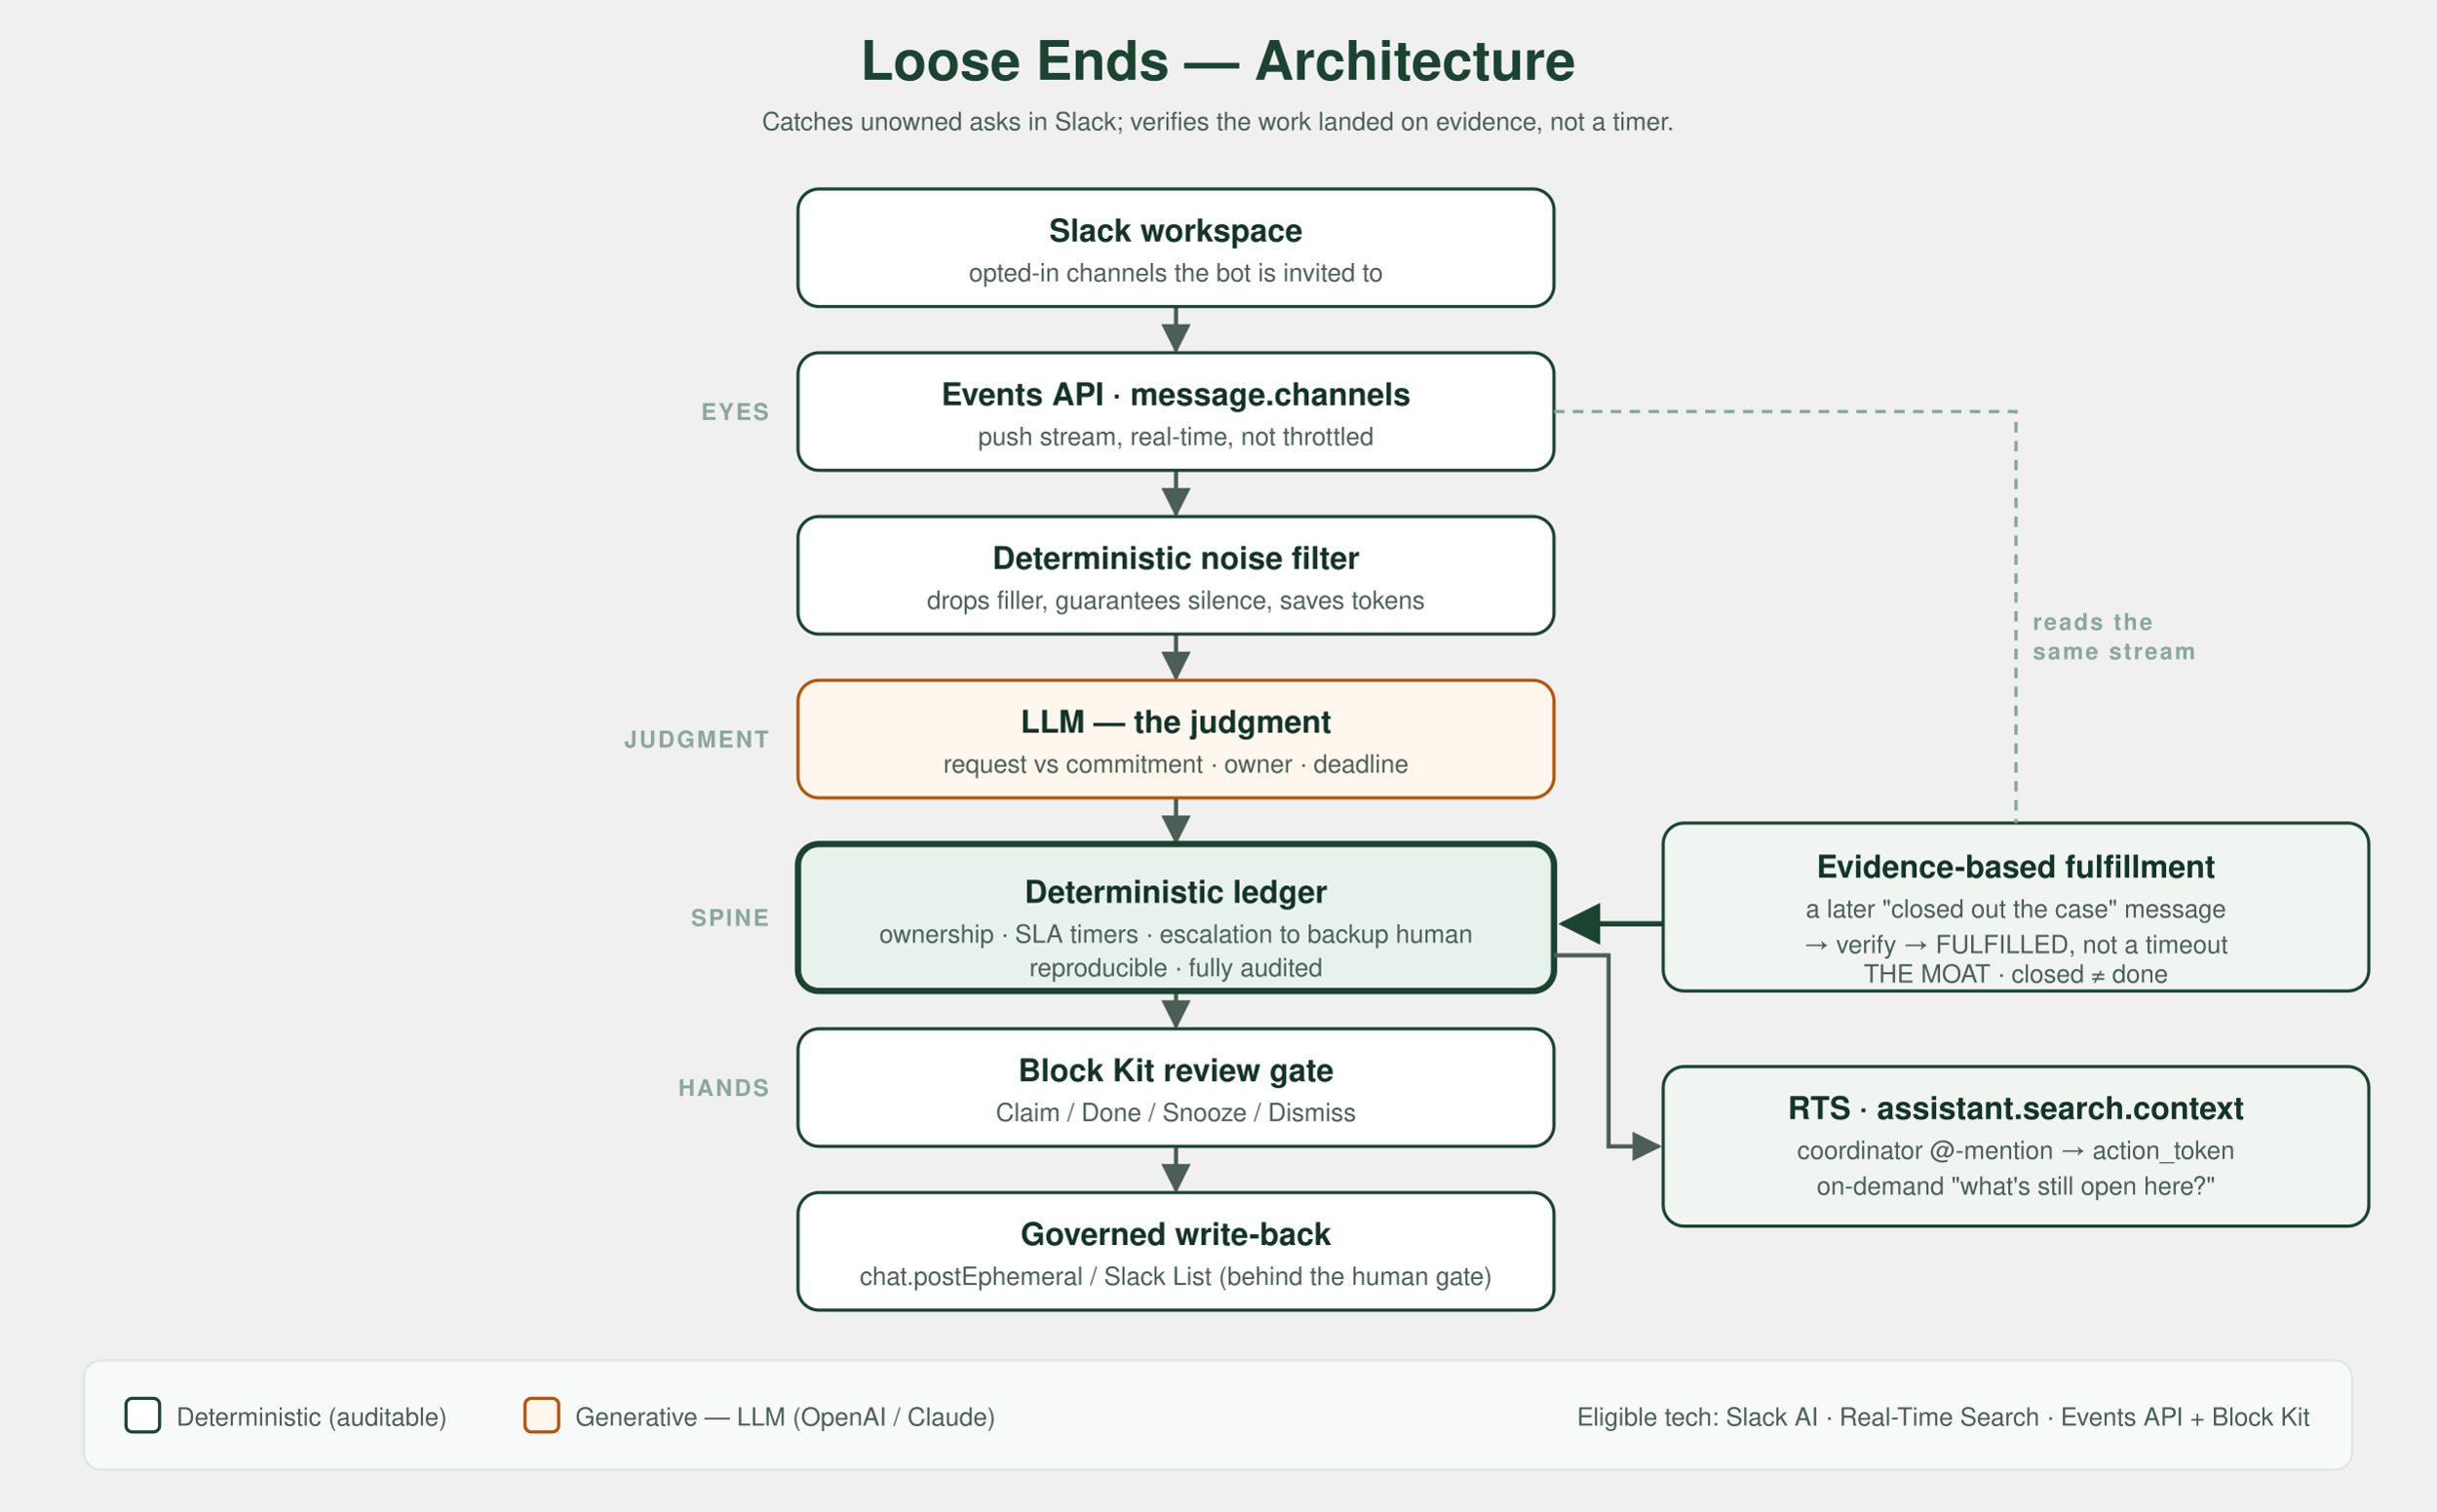
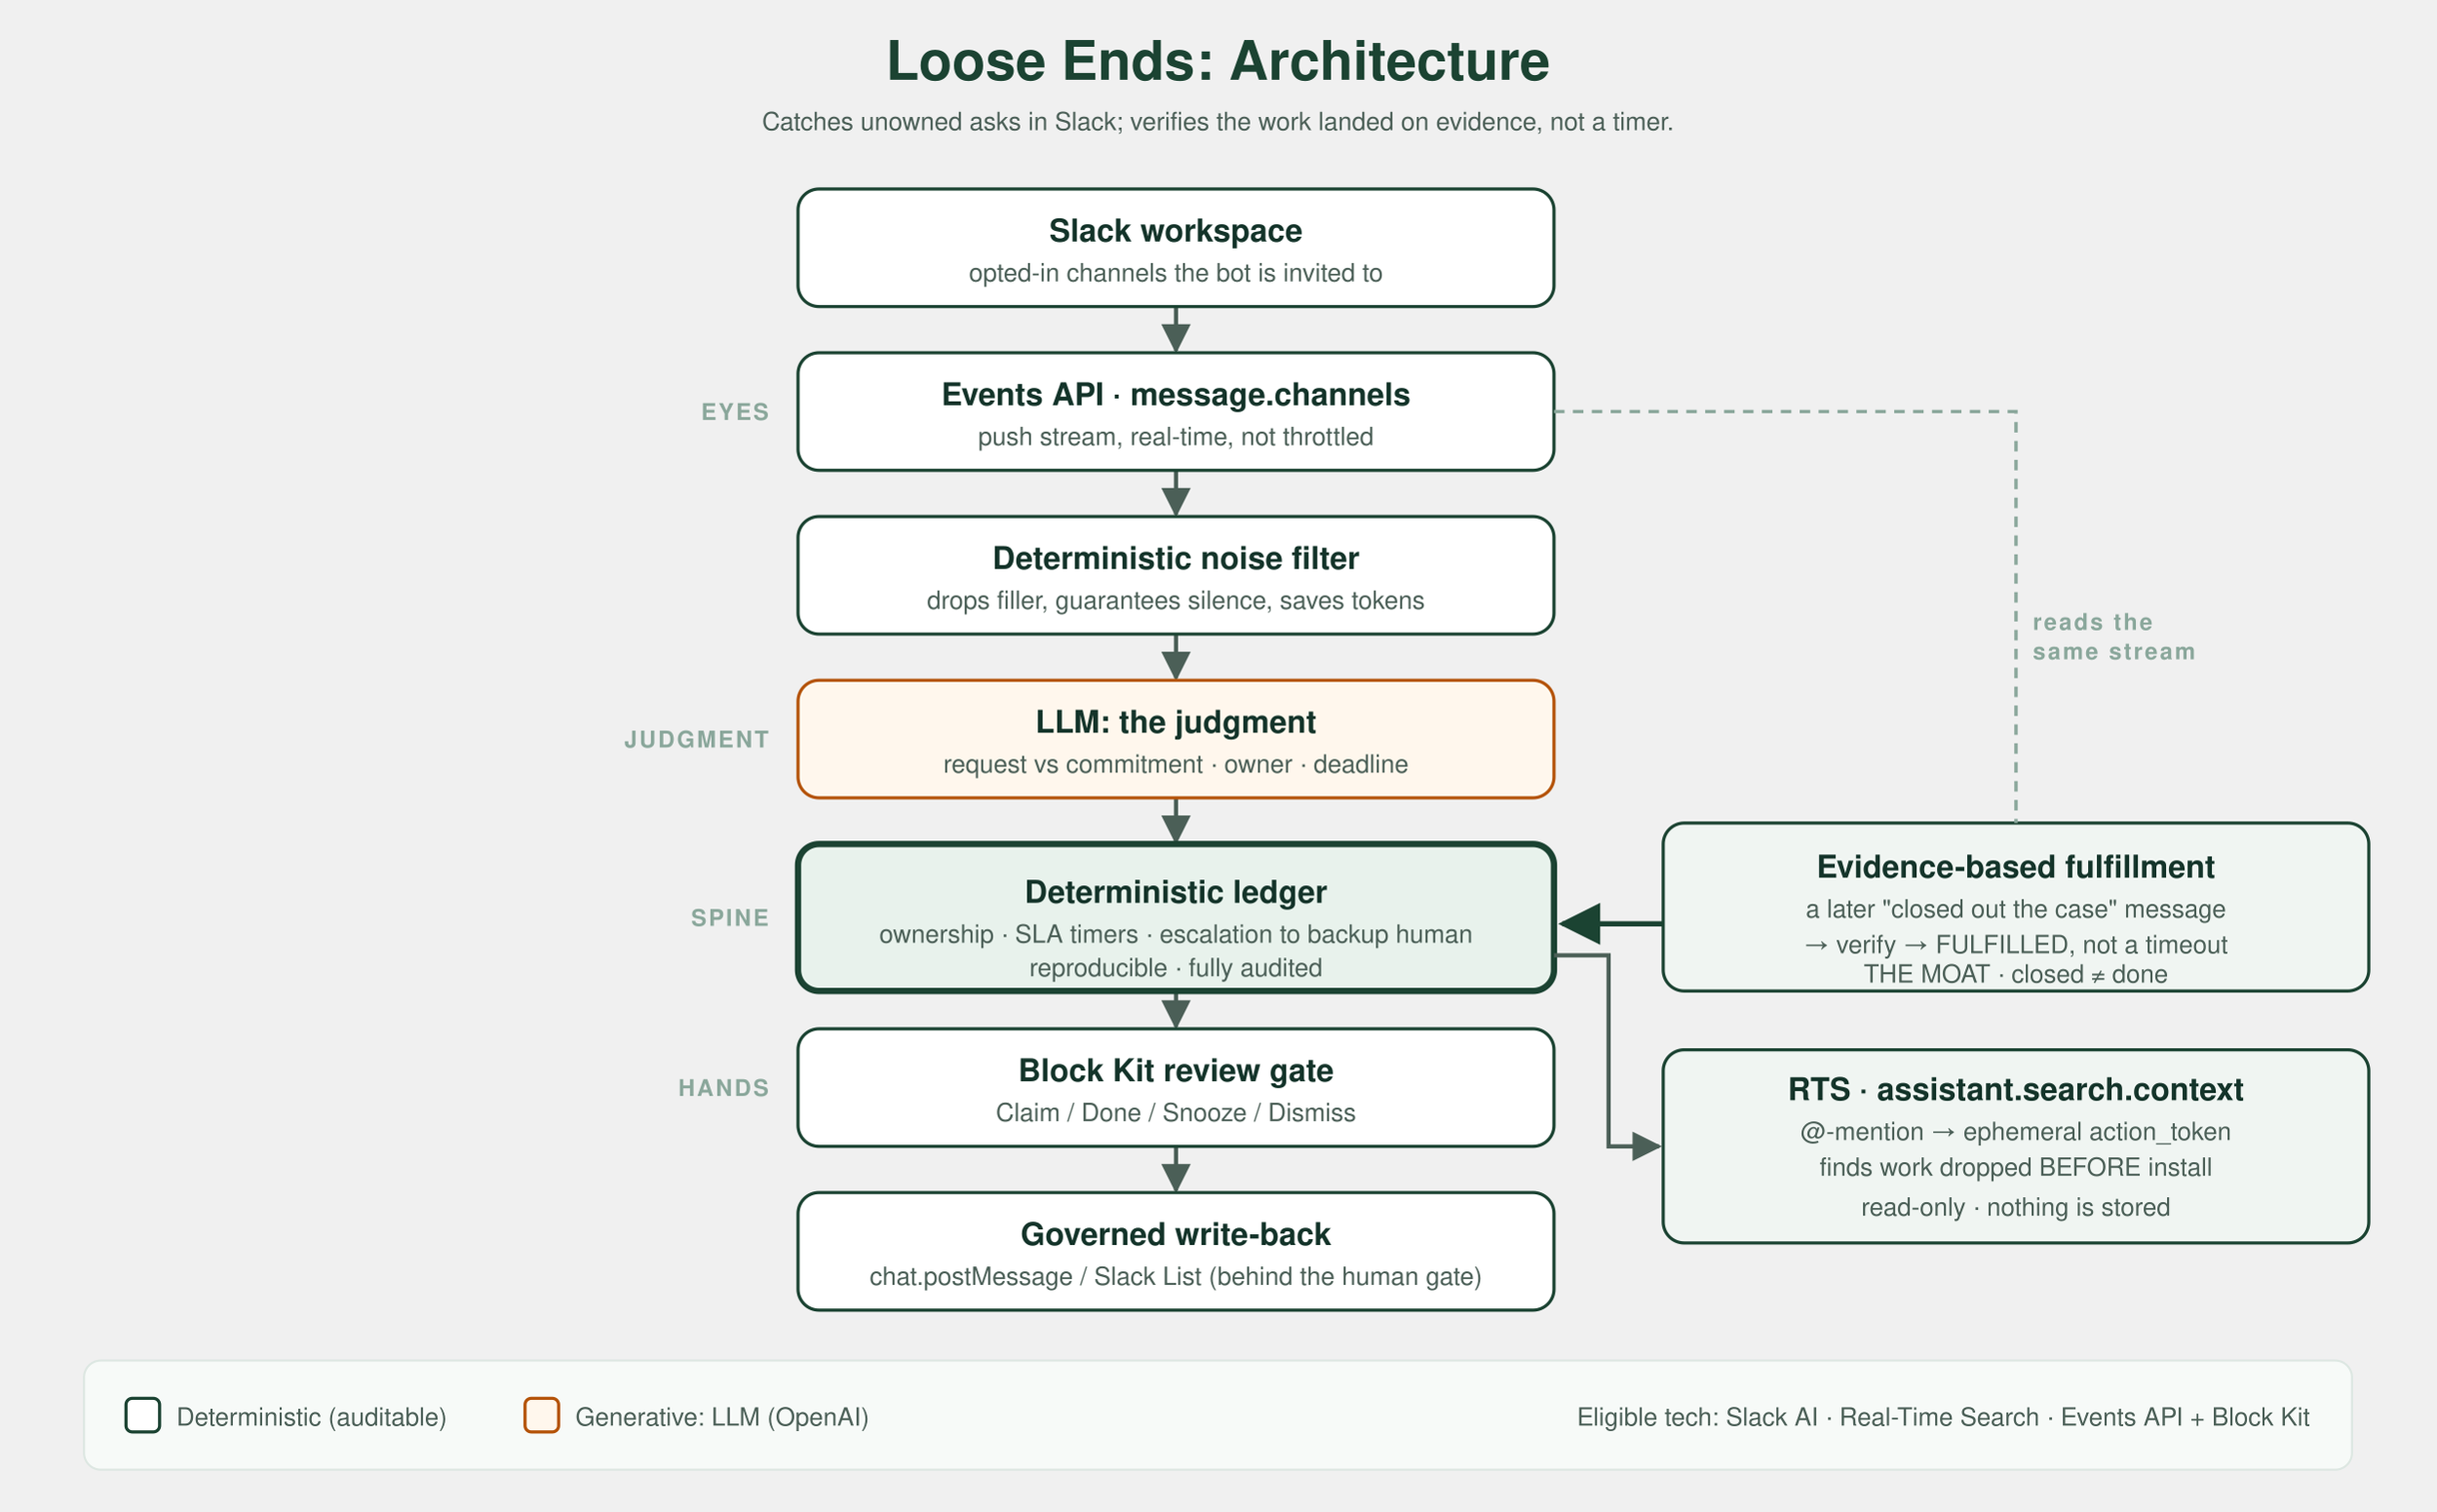
<svg xmlns="http://www.w3.org/2000/svg" viewBox="0 0 1160 720" font-family="Segoe UI, Helvetica, Arial, sans-serif">
  <defs>
    <marker id="arrow" viewBox="0 0 10 10" refX="9" refY="5" markerWidth="7" markerHeight="7" orient="auto-start-reverse">
      <path d="M0,0 L10,5 L0,10 z" fill="#4b5f57" />
    </marker>
    <marker id="arrowMoat" viewBox="0 0 10 10" refX="9" refY="5" markerWidth="8" markerHeight="8" orient="auto-start-reverse">
      <path d="M0,0 L10,5 L0,10 z" fill="#1b4332" />
    </marker>
    <style>
      .box{fill:#ffffff;stroke:#1b4332;stroke-width:1.5;}
      .gen{fill:#fff7ed;stroke:#b45309;stroke-width:1.5;}
      .ledger{fill:#e8f2ec;stroke:#1b4332;stroke-width:3;}
      .side{fill:#f0f5f2;stroke:#1b4332;stroke-width:1.5;}
      .t{fill:#14342a;font-size:15px;font-weight:600;}
      .sub{fill:#4b5f57;font-size:12px;font-weight:400;}
      .lane{fill:#8aa79b;font-size:11px;font-weight:700;letter-spacing:1px;}
      .flow{stroke:#4b5f57;stroke-width:2;fill:none;}
      .moat{stroke:#1b4332;stroke-width:2.5;fill:none;}
      .dash{stroke:#8aa79b;stroke-width:1.6;fill:none;stroke-dasharray:5 4;}
    </style>
  </defs>
-   <text x="580" y="38" text-anchor="middle" fill="#1b4332" font-size="26" font-weight="700">Loose Ends — Architecture</text>
+   <text x="580" y="38" text-anchor="middle" fill="#1b4332" font-size="26" font-weight="700">Loose Ends: Architecture</text>
  <text x="580" y="62" text-anchor="middle" class="sub" font-size="14">Catches unowned asks in Slack; verifies the work landed on evidence, not a timer.</text>
  <line class="flow" x1="560" y1="146" x2="560" y2="167" marker-end="url(#arrow)" />
  <line class="flow" x1="560" y1="224" x2="560" y2="245" marker-end="url(#arrow)" />
  <line class="flow" x1="560" y1="302" x2="560" y2="323" marker-end="url(#arrow)" />
  <line class="flow" x1="560" y1="380" x2="560" y2="401" marker-end="url(#arrow)" />
  <line class="flow" x1="560" y1="472" x2="560" y2="489" marker-end="url(#arrow)" />
  <line class="flow" x1="560" y1="546" x2="560" y2="567" marker-end="url(#arrow)" />
  <text x="366" y="200" text-anchor="end" class="lane">EYES</text>
  <text x="366" y="356" text-anchor="end" class="lane">JUDGMENT</text>
  <text x="366" y="441" text-anchor="end" class="lane">SPINE</text>
  <text x="366" y="522" text-anchor="end" class="lane">HANDS</text>
  <rect class="box" x="380" y="90" width="360" height="56" rx="10" />
  <text x="560" y="115" text-anchor="middle" class="t">Slack workspace</text>
  <text x="560" y="134" text-anchor="middle" class="sub">opted-in channels the bot is invited to</text>
  <rect class="box" x="380" y="168" width="360" height="56" rx="10" />
  <text x="560" y="193" text-anchor="middle" class="t">Events API · message.channels</text>
  <text x="560" y="212" text-anchor="middle" class="sub">push stream, real-time, not throttled</text>
  <rect class="box" x="380" y="246" width="360" height="56" rx="10" />
  <text x="560" y="271" text-anchor="middle" class="t">Deterministic noise filter</text>
  <text x="560" y="290" text-anchor="middle" class="sub">drops filler, guarantees silence, saves tokens</text>
  <rect class="gen" x="380" y="324" width="360" height="56" rx="10" />
-   <text x="560" y="349" text-anchor="middle" class="t">LLM — the judgment</text>
+   <text x="560" y="349" text-anchor="middle" class="t">LLM: the judgment</text>
  <text x="560" y="368" text-anchor="middle" class="sub">request vs commitment · owner · deadline</text>
  <rect class="ledger" x="380" y="402" width="360" height="70" rx="10" />
  <text x="560" y="430" text-anchor="middle" class="t">Deterministic ledger</text>
  <text x="560" y="449" text-anchor="middle" class="sub">ownership · SLA timers · escalation to backup human</text>
  <text x="560" y="465" text-anchor="middle" class="sub">reproducible · fully audited</text>
  <rect class="box" x="380" y="490" width="360" height="56" rx="10" />
  <text x="560" y="515" text-anchor="middle" class="t">Block Kit review gate</text>
  <text x="560" y="534" text-anchor="middle" class="sub">Claim / Done / Snooze / Dismiss</text>
  <rect class="box" x="380" y="568" width="360" height="56" rx="10" />
  <text x="560" y="593" text-anchor="middle" class="t">Governed write-back</text>
-   <text x="560" y="612" text-anchor="middle" class="sub">chat.postEphemeral / Slack List (behind the human gate)</text>
+   <text x="560" y="612" text-anchor="middle" class="sub">chat.postMessage / Slack List (behind the human gate)</text>
  <rect class="side" x="792" y="392" width="336" height="80" rx="10" />
  <text x="960" y="418" text-anchor="middle" class="t" fill="#1b4332">Evidence-based fulfillment</text>
  <text x="960" y="437" text-anchor="middle" class="sub">a later "closed out the case" message</text>
  <text x="960" y="454" text-anchor="middle" class="sub">→ verify → FULFILLED, not a timeout</text>
  <text x="960" y="468" text-anchor="middle" class="sub" font-weight="700" fill="#1b4332">THE MOAT · closed ≠ done</text>
  <path class="dash" d="M740,196 H960 V392" />
  <text x="968" y="300" class="lane" fill="#8aa79b">reads the</text>
  <text x="968" y="314" class="lane" fill="#8aa79b">same stream</text>
  <path class="moat" d="M792,440 H744" marker-end="url(#arrowMoat)" />
-   <rect class="side" x="792" y="508" width="336" height="76" rx="10" />
-   <text x="960" y="533" text-anchor="middle" class="t">RTS · assistant.search.context</text>
-   <text x="960" y="552" text-anchor="middle" class="sub">coordinator @-mention → action_token</text>
-   <text x="960" y="569" text-anchor="middle" class="sub">on-demand "what's still open here?"</text>
+   <rect class="side" x="792" y="500" width="336" height="92" rx="10" />
+   <text x="960" y="524" text-anchor="middle" class="t">RTS · assistant.search.context</text>
+   <text x="960" y="543" text-anchor="middle" class="sub">@-mention → ephemeral action_token</text>
+   <text x="960" y="560" text-anchor="middle" class="sub">finds work dropped BEFORE install</text>
+   <text x="960" y="579" text-anchor="middle" class="sub" font-weight="700" fill="#1b4332">read-only · nothing is stored</text>
  <path class="flow" d="M740,455 H766 V546 H790" marker-end="url(#arrow)" />
  <rect x="40" y="648" width="1080" height="52" rx="8" fill="#f7faf8" stroke="#dde7e2" />
  <rect x="60" y="666" width="16" height="16" rx="3" class="box" />
  <text x="84" y="679" class="sub" font-size="13">Deterministic (auditable)</text>
  <rect x="250" y="666" width="16" height="16" rx="3" class="gen" />
-   <text x="274" y="679" class="sub" font-size="13">Generative — LLM (OpenAI / Claude)</text>
+   <text x="274" y="679" class="sub" font-size="13">Generative: LLM (OpenAI)</text>
  <text x="1100" y="679" text-anchor="end" class="sub" font-size="13" font-weight="600" fill="#1b4332">Eligible tech: Slack AI · Real-Time Search · Events API + Block Kit</text>
</svg>
